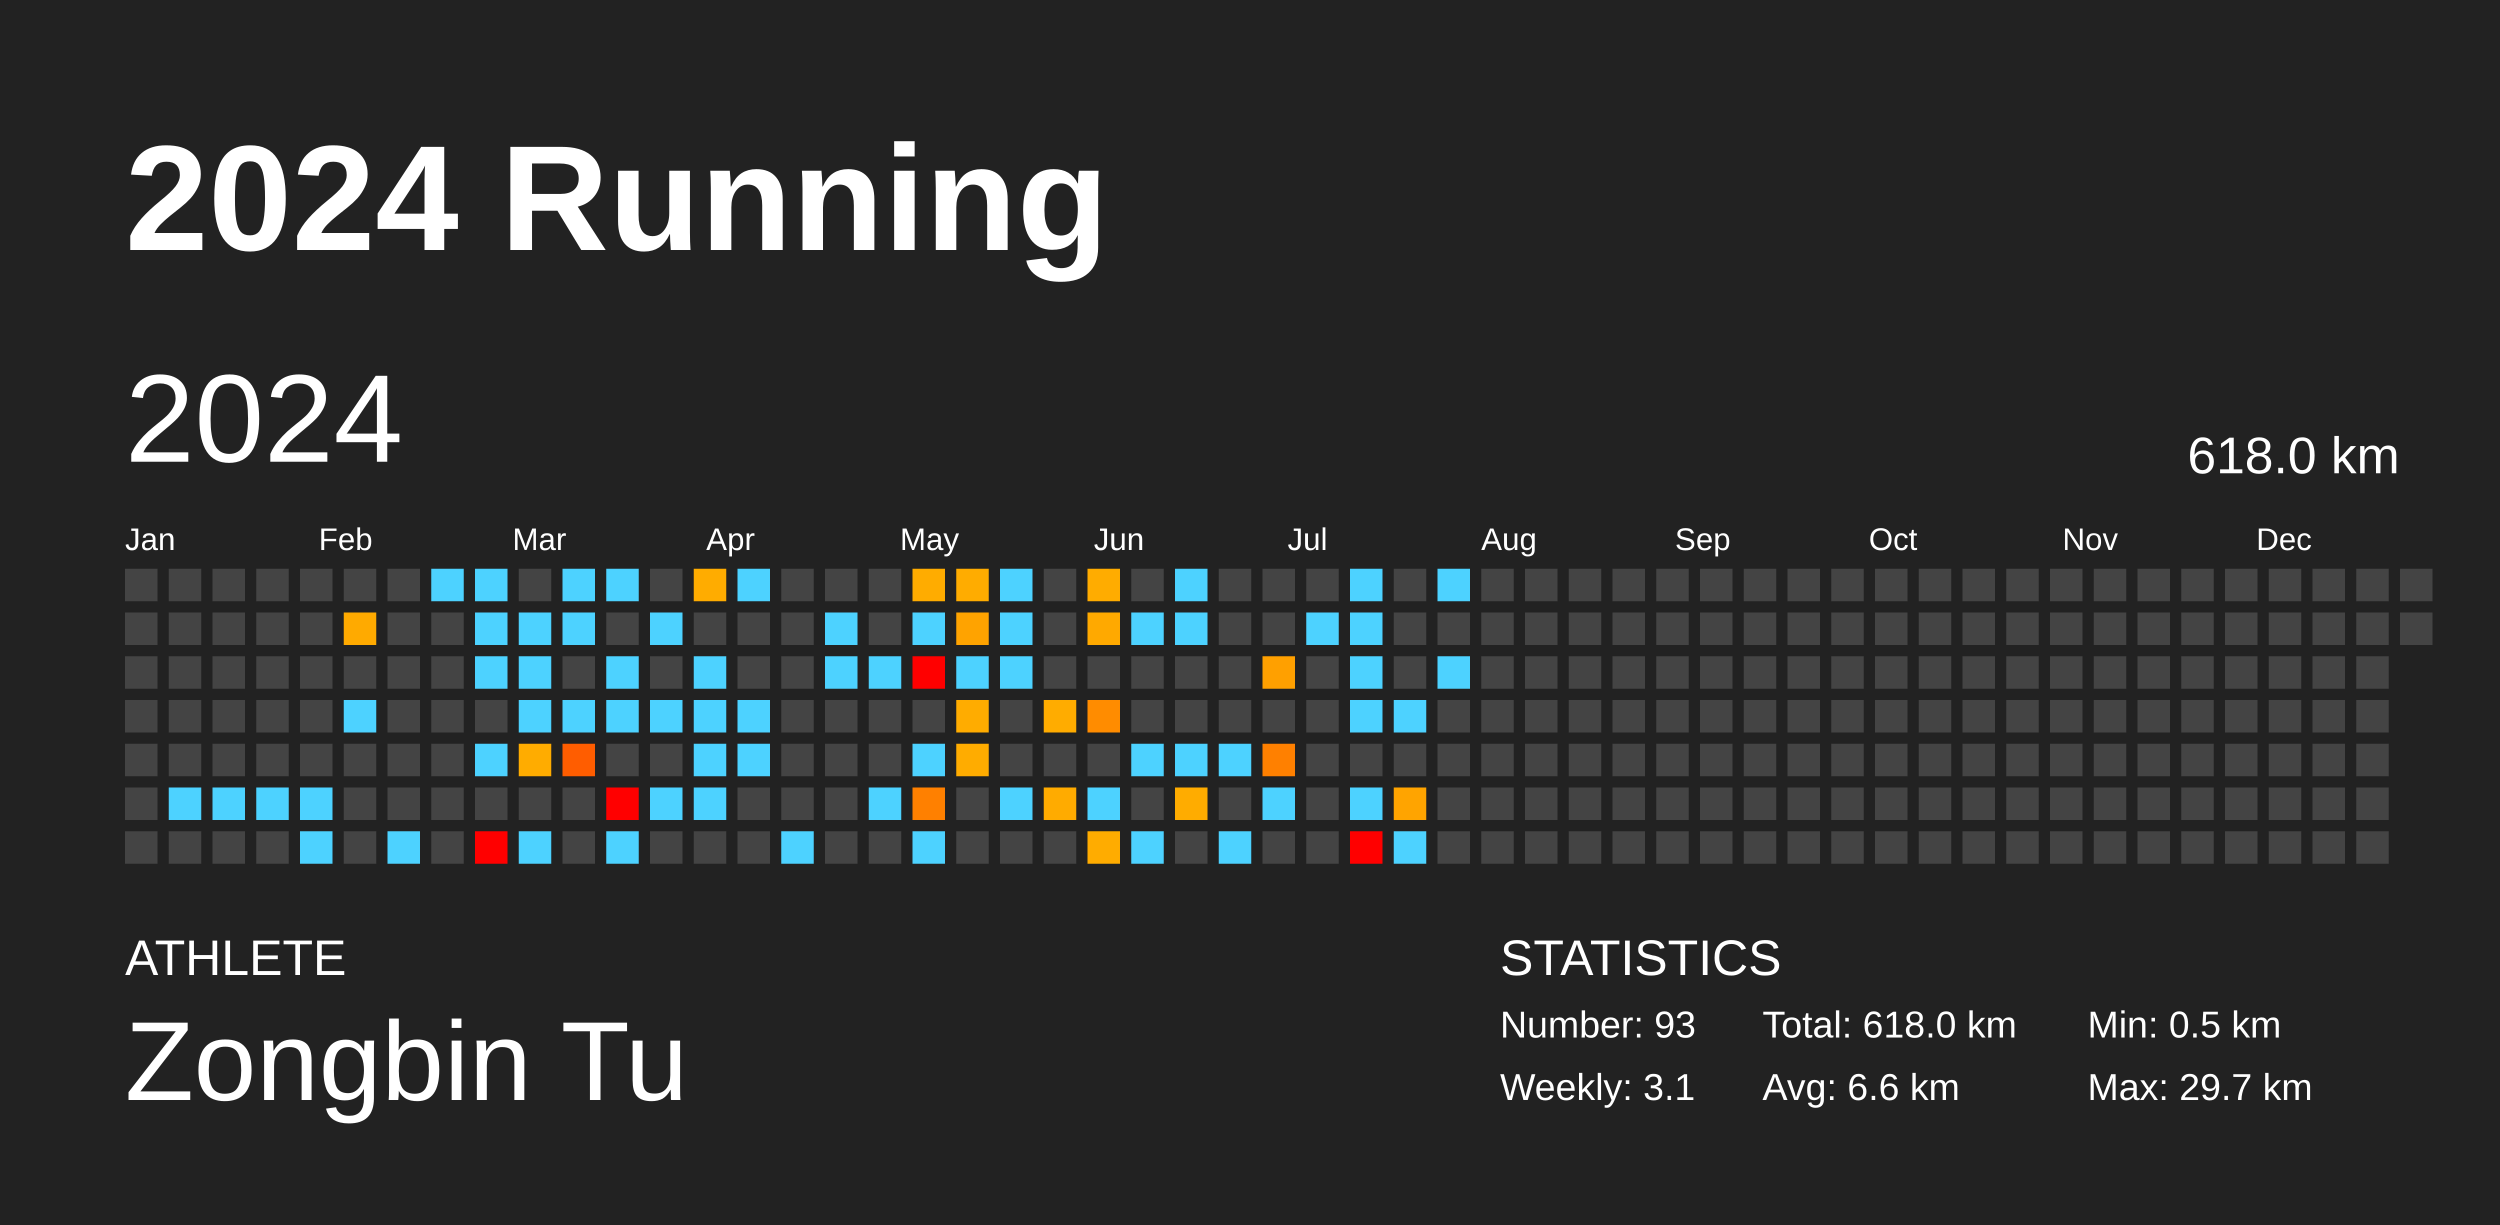
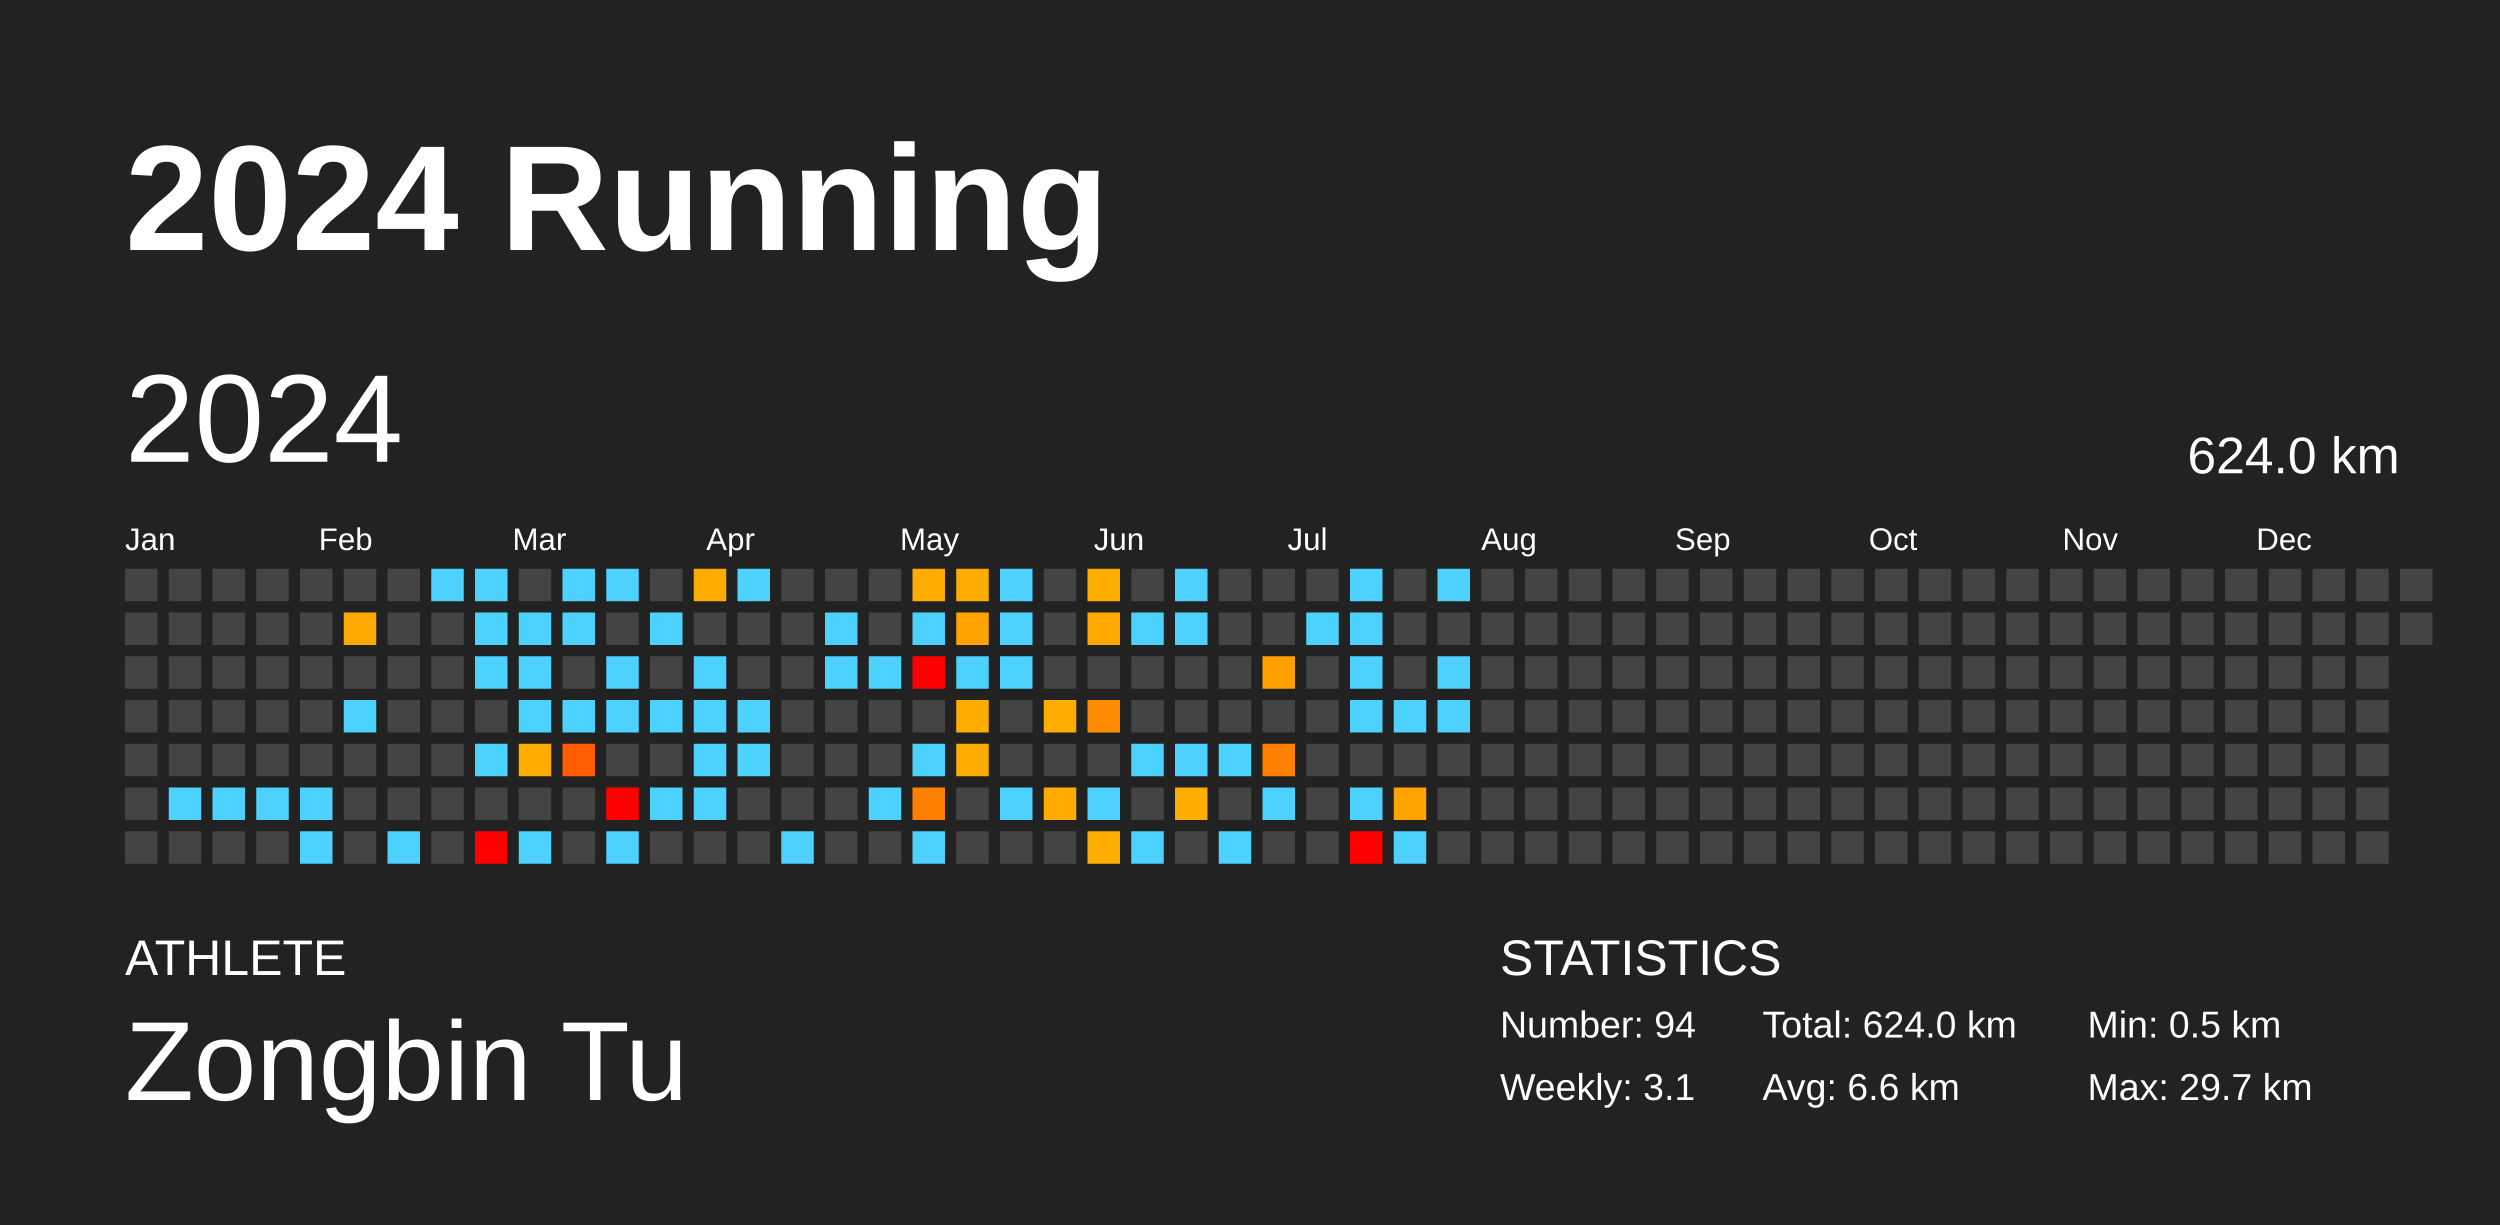
<svg xmlns="http://www.w3.org/2000/svg" baseProfile="full" height="98mm" version="1.1" viewBox="0,0,200,98" width="200mm">
  <defs />
  <rect fill="#222222" height="98" width="200" x="0" y="0" />
  <text fill="#FFFFFF" style="font-size:12px; font-family:Arial; font-weight:bold;" x="10" y="20">2024 Running</text>
  <text fill="#FFFFFF" style="font-size:4px; font-family:Arial" x="10" y="78">ATHLETE</text>
  <text fill="#FFFFFF" style="font-size:9px; font-family:Arial" x="10" y="88">Zongbin Tu</text>
  <text fill="#FFFFFF" style="font-size:4px; font-family:Arial" x="120" y="78">STATISTICS</text>
-   <text fill="#FFFFFF" style="font-size:3px; font-family:Arial" x="120" y="83">Number: 93</text>
+   <text fill="#FFFFFF" style="font-size:3px; font-family:Arial" x="120" y="83">Number: 94</text>
  <text fill="#FFFFFF" style="font-size:3px; font-family:Arial" x="120" y="88">Weekly: 3.1</text>
-   <text fill="#FFFFFF" style="font-size:3px; font-family:Arial" x="141" y="83">Total: 618.0 km</text>
+   <text fill="#FFFFFF" style="font-size:3px; font-family:Arial" x="141" y="83">Total: 624.0 km</text>
  <text fill="#FFFFFF" style="font-size:3px; font-family:Arial" x="141" y="88">Avg: 6.6 km</text>
  <text fill="#FFFFFF" style="font-size:3px; font-family:Arial" x="167" y="83">Min: 0.5 km</text>
  <text fill="#FFFFFF" style="font-size:3px; font-family:Arial" x="167" y="88">Max: 29.7 km</text>
  <text dominant-baseline="hanging" fill="#FFFFFF" style="font-size:10.0px; font-family:Arial;" x="10" y="30">2024</text>
-   <text dominant-baseline="hanging" fill="#FFFFFF" style="font-size:4.125px; font-family:Arial;" x="175" y="35">618.0 km</text>
+   <text dominant-baseline="hanging" fill="#FFFFFF" style="font-size:4.125px; font-family:Arial;" x="175" y="35">624.0 km</text>
  <text fill="#FFFFFF" style="font-size:2.5px; font-family:Arial" x="10.0" y="44">Jan</text>
  <text fill="#FFFFFF" style="font-size:2.5px; font-family:Arial" x="25.5" y="44">Feb</text>
  <text fill="#FFFFFF" style="font-size:2.5px; font-family:Arial" x="41.0" y="44">Mar</text>
  <text fill="#FFFFFF" style="font-size:2.5px; font-family:Arial" x="56.5" y="44">Apr</text>
  <text fill="#FFFFFF" style="font-size:2.5px; font-family:Arial" x="72.0" y="44">May</text>
  <text fill="#FFFFFF" style="font-size:2.5px; font-family:Arial" x="87.5" y="44">Jun</text>
  <text fill="#FFFFFF" style="font-size:2.5px; font-family:Arial" x="103.0" y="44">Jul</text>
  <text fill="#FFFFFF" style="font-size:2.5px; font-family:Arial" x="118.5" y="44">Aug</text>
  <text fill="#FFFFFF" style="font-size:2.5px; font-family:Arial" x="134.0" y="44">Sep</text>
  <text fill="#FFFFFF" style="font-size:2.5px; font-family:Arial" x="149.5" y="44">Oct</text>
  <text fill="#FFFFFF" style="font-size:2.5px; font-family:Arial" x="165.0" y="44">Nov</text>
  <text fill="#FFFFFF" style="font-size:2.5px; font-family:Arial" x="180.5" y="44">Dec</text>
  <rect fill="#444444" height="2.6" width="2.6" x="10.0" y="45.5" />
  <rect fill="#444444" height="2.6" width="2.6" x="10.0" y="49.0" />
  <rect fill="#444444" height="2.6" width="2.6" x="10.0" y="52.5" />
  <rect fill="#444444" height="2.6" width="2.6" x="10.0" y="56.0" />
  <rect fill="#444444" height="2.6" width="2.6" x="10.0" y="59.5" />
  <rect fill="#444444" height="2.6" width="2.6" x="10.0" y="63.0" />
  <rect fill="#444444" height="2.6" width="2.6" x="10.0" y="66.5" />
  <rect fill="#444444" height="2.6" width="2.6" x="13.5" y="45.5" />
  <rect fill="#444444" height="2.6" width="2.6" x="13.5" y="49.0" />
  <rect fill="#444444" height="2.6" width="2.6" x="13.5" y="52.5" />
  <rect fill="#444444" height="2.6" width="2.6" x="13.5" y="56.0" />
  <rect fill="#444444" height="2.6" width="2.6" x="13.5" y="59.5" />
  <rect fill="#4dd2ff" height="2.6" width="2.6" x="13.5" y="63.0" />
  <rect fill="#444444" height="2.6" width="2.6" x="13.5" y="66.5" />
  <rect fill="#444444" height="2.6" width="2.6" x="17.0" y="45.5" />
  <rect fill="#444444" height="2.6" width="2.6" x="17.0" y="49.0" />
  <rect fill="#444444" height="2.6" width="2.6" x="17.0" y="52.5" />
  <rect fill="#444444" height="2.6" width="2.6" x="17.0" y="56.0" />
  <rect fill="#444444" height="2.6" width="2.6" x="17.0" y="59.5" />
  <rect fill="#4dd2ff" height="2.6" width="2.6" x="17.0" y="63.0" />
  <rect fill="#444444" height="2.6" width="2.6" x="17.0" y="66.5" />
  <rect fill="#444444" height="2.6" width="2.6" x="20.5" y="45.5" />
  <rect fill="#444444" height="2.6" width="2.6" x="20.5" y="49.0" />
  <rect fill="#444444" height="2.6" width="2.6" x="20.5" y="52.5" />
  <rect fill="#444444" height="2.6" width="2.6" x="20.5" y="56.0" />
  <rect fill="#444444" height="2.6" width="2.6" x="20.5" y="59.5" />
  <rect fill="#4dd2ff" height="2.6" width="2.6" x="20.5" y="63.0" />
  <rect fill="#444444" height="2.6" width="2.6" x="20.5" y="66.5" />
  <rect fill="#444444" height="2.6" width="2.6" x="24.0" y="45.5" />
  <rect fill="#444444" height="2.6" width="2.6" x="24.0" y="49.0" />
  <rect fill="#444444" height="2.6" width="2.6" x="24.0" y="52.5" />
  <rect fill="#444444" height="2.6" width="2.6" x="24.0" y="56.0" />
  <rect fill="#444444" height="2.6" width="2.6" x="24.0" y="59.5" />
  <rect fill="#4dd2ff" height="2.6" width="2.6" x="24.0" y="63.0" />
  <rect fill="#4dd2ff" height="2.6" width="2.6" x="24.0" y="66.5" />
  <rect fill="#444444" height="2.6" width="2.6" x="27.5" y="45.5" />
  <rect fill="#ffaa00" height="2.6" width="2.6" x="27.5" y="49.0" />
  <rect fill="#444444" height="2.6" width="2.6" x="27.5" y="52.5" />
  <rect fill="#4dd2ff" height="2.6" width="2.6" x="27.5" y="56.0" />
  <rect fill="#444444" height="2.6" width="2.6" x="27.5" y="59.5" />
  <rect fill="#444444" height="2.6" width="2.6" x="27.5" y="63.0" />
  <rect fill="#444444" height="2.6" width="2.6" x="27.5" y="66.5" />
  <rect fill="#444444" height="2.6" width="2.6" x="31.0" y="45.5" />
  <rect fill="#444444" height="2.6" width="2.6" x="31.0" y="49.0" />
  <rect fill="#444444" height="2.6" width="2.6" x="31.0" y="52.5" />
  <rect fill="#444444" height="2.6" width="2.6" x="31.0" y="56.0" />
  <rect fill="#444444" height="2.6" width="2.6" x="31.0" y="59.5" />
  <rect fill="#444444" height="2.6" width="2.6" x="31.0" y="63.0" />
  <rect fill="#4dd2ff" height="2.6" width="2.6" x="31.0" y="66.5" />
  <rect fill="#4dd2ff" height="2.6" width="2.6" x="34.5" y="45.5" />
  <rect fill="#444444" height="2.6" width="2.6" x="34.5" y="49.0" />
  <rect fill="#444444" height="2.6" width="2.6" x="34.5" y="52.5" />
  <rect fill="#444444" height="2.6" width="2.6" x="34.5" y="56.0" />
  <rect fill="#444444" height="2.6" width="2.6" x="34.5" y="59.5" />
  <rect fill="#444444" height="2.6" width="2.6" x="34.5" y="63.0" />
  <rect fill="#444444" height="2.6" width="2.6" x="34.5" y="66.5" />
  <rect fill="#4dd2ff" height="2.6" width="2.6" x="38.0" y="45.5" />
  <rect fill="#4dd2ff" height="2.6" width="2.6" x="38.0" y="49.0" />
  <rect fill="#4dd2ff" height="2.6" width="2.6" x="38.0" y="52.5" />
  <rect fill="#444444" height="2.6" width="2.6" x="38.0" y="56.0" />
  <rect fill="#4dd2ff" height="2.6" width="2.6" x="38.0" y="59.5" />
  <rect fill="#444444" height="2.6" width="2.6" x="38.0" y="63.0" />
  <rect fill="red" height="2.6" width="2.6" x="38.0" y="66.5" />
  <rect fill="#444444" height="2.6" width="2.6" x="41.5" y="45.5" />
  <rect fill="#4dd2ff" height="2.6" width="2.6" x="41.5" y="49.0" />
  <rect fill="#4dd2ff" height="2.6" width="2.6" x="41.5" y="52.5" />
  <rect fill="#4dd2ff" height="2.6" width="2.6" x="41.5" y="56.0" />
  <rect fill="#ffac00" height="2.6" width="2.6" x="41.5" y="59.5" />
  <rect fill="#444444" height="2.6" width="2.6" x="41.5" y="63.0" />
  <rect fill="#4dd2ff" height="2.6" width="2.6" x="41.5" y="66.5" />
  <rect fill="#4dd2ff" height="2.6" width="2.6" x="45.0" y="45.5" />
  <rect fill="#4dd2ff" height="2.6" width="2.6" x="45.0" y="49.0" />
  <rect fill="#444444" height="2.6" width="2.6" x="45.0" y="52.5" />
  <rect fill="#4dd2ff" height="2.6" width="2.6" x="45.0" y="56.0" />
  <rect fill="#ff5d00" height="2.6" width="2.6" x="45.0" y="59.5" />
  <rect fill="#444444" height="2.6" width="2.6" x="45.0" y="63.0" />
  <rect fill="#444444" height="2.6" width="2.6" x="45.0" y="66.5" />
  <rect fill="#4dd2ff" height="2.6" width="2.6" x="48.5" y="45.5" />
  <rect fill="#444444" height="2.6" width="2.6" x="48.5" y="49.0" />
  <rect fill="#4dd2ff" height="2.6" width="2.6" x="48.5" y="52.5" />
  <rect fill="#4dd2ff" height="2.6" width="2.6" x="48.5" y="56.0" />
  <rect fill="#444444" height="2.6" width="2.6" x="48.5" y="59.5" />
  <rect fill="red" height="2.6" width="2.6" x="48.5" y="63.0" />
  <rect fill="#4dd2ff" height="2.6" width="2.6" x="48.5" y="66.5" />
  <rect fill="#444444" height="2.6" width="2.6" x="52.0" y="45.5" />
  <rect fill="#4dd2ff" height="2.6" width="2.6" x="52.0" y="49.0" />
  <rect fill="#444444" height="2.6" width="2.6" x="52.0" y="52.5" />
  <rect fill="#4dd2ff" height="2.6" width="2.6" x="52.0" y="56.0" />
  <rect fill="#444444" height="2.6" width="2.6" x="52.0" y="59.5" />
  <rect fill="#4dd2ff" height="2.6" width="2.6" x="52.0" y="63.0" />
  <rect fill="#444444" height="2.6" width="2.6" x="52.0" y="66.5" />
  <rect fill="#ffac00" height="2.6" width="2.6" x="55.5" y="45.5" />
  <rect fill="#444444" height="2.6" width="2.6" x="55.5" y="49.0" />
  <rect fill="#4dd2ff" height="2.6" width="2.6" x="55.5" y="52.5" />
  <rect fill="#4dd2ff" height="2.6" width="2.6" x="55.5" y="56.0" />
  <rect fill="#4dd2ff" height="2.6" width="2.6" x="55.5" y="59.5" />
  <rect fill="#4dd2ff" height="2.6" width="2.6" x="55.5" y="63.0" />
  <rect fill="#444444" height="2.6" width="2.6" x="55.5" y="66.5" />
  <rect fill="#4dd2ff" height="2.6" width="2.6" x="59.0" y="45.5" />
  <rect fill="#444444" height="2.6" width="2.6" x="59.0" y="49.0" />
  <rect fill="#444444" height="2.6" width="2.6" x="59.0" y="52.5" />
  <rect fill="#4dd2ff" height="2.6" width="2.6" x="59.0" y="56.0" />
  <rect fill="#4dd2ff" height="2.6" width="2.6" x="59.0" y="59.5" />
  <rect fill="#444444" height="2.6" width="2.6" x="59.0" y="63.0" />
  <rect fill="#444444" height="2.6" width="2.6" x="59.0" y="66.5" />
  <rect fill="#444444" height="2.6" width="2.6" x="62.5" y="45.5" />
  <rect fill="#444444" height="2.6" width="2.6" x="62.5" y="49.0" />
  <rect fill="#444444" height="2.6" width="2.6" x="62.5" y="52.5" />
  <rect fill="#444444" height="2.6" width="2.6" x="62.5" y="56.0" />
  <rect fill="#444444" height="2.6" width="2.6" x="62.5" y="59.5" />
  <rect fill="#444444" height="2.6" width="2.6" x="62.5" y="63.0" />
  <rect fill="#4dd2ff" height="2.6" width="2.6" x="62.5" y="66.5" />
  <rect fill="#444444" height="2.6" width="2.6" x="66.0" y="45.5" />
  <rect fill="#4dd2ff" height="2.6" width="2.6" x="66.0" y="49.0" />
  <rect fill="#4dd2ff" height="2.6" width="2.6" x="66.0" y="52.5" />
  <rect fill="#444444" height="2.6" width="2.6" x="66.0" y="56.0" />
  <rect fill="#444444" height="2.6" width="2.6" x="66.0" y="59.5" />
  <rect fill="#444444" height="2.6" width="2.6" x="66.0" y="63.0" />
  <rect fill="#444444" height="2.6" width="2.6" x="66.0" y="66.5" />
  <rect fill="#444444" height="2.6" width="2.6" x="69.5" y="45.5" />
  <rect fill="#444444" height="2.6" width="2.6" x="69.5" y="49.0" />
  <rect fill="#4dd2ff" height="2.6" width="2.6" x="69.5" y="52.5" />
  <rect fill="#444444" height="2.6" width="2.6" x="69.5" y="56.0" />
  <rect fill="#444444" height="2.6" width="2.6" x="69.5" y="59.5" />
  <rect fill="#4dd2ff" height="2.6" width="2.6" x="69.5" y="63.0" />
  <rect fill="#444444" height="2.6" width="2.6" x="69.5" y="66.5" />
  <rect fill="#ffac00" height="2.6" width="2.6" x="73.0" y="45.5" />
  <rect fill="#4dd2ff" height="2.6" width="2.6" x="73.0" y="49.0" />
  <rect fill="red" height="2.6" width="2.6" x="73.0" y="52.5" />
  <rect fill="#444444" height="2.6" width="2.6" x="73.0" y="56.0" />
  <rect fill="#4dd2ff" height="2.6" width="2.6" x="73.0" y="59.5" />
  <rect fill="#ff8000" height="2.6" width="2.6" x="73.0" y="63.0" />
  <rect fill="#4dd2ff" height="2.6" width="2.6" x="73.0" y="66.5" />
  <rect fill="#ffac00" height="2.6" width="2.6" x="76.5" y="45.5" />
  <rect fill="#ffa300" height="2.6" width="2.6" x="76.5" y="49.0" />
  <rect fill="#4dd2ff" height="2.6" width="2.6" x="76.5" y="52.5" />
  <rect fill="#ffac00" height="2.6" width="2.6" x="76.5" y="56.0" />
  <rect fill="#ffac00" height="2.6" width="2.6" x="76.5" y="59.5" />
  <rect fill="#444444" height="2.6" width="2.6" x="76.5" y="63.0" />
  <rect fill="#444444" height="2.6" width="2.6" x="76.5" y="66.5" />
  <rect fill="#4dd2ff" height="2.6" width="2.6" x="80.0" y="45.5" />
  <rect fill="#4dd2ff" height="2.6" width="2.6" x="80.0" y="49.0" />
  <rect fill="#4dd2ff" height="2.6" width="2.6" x="80.0" y="52.5" />
  <rect fill="#444444" height="2.6" width="2.6" x="80.0" y="56.0" />
  <rect fill="#444444" height="2.6" width="2.6" x="80.0" y="59.5" />
  <rect fill="#4dd2ff" height="2.6" width="2.6" x="80.0" y="63.0" />
  <rect fill="#444444" height="2.6" width="2.6" x="80.0" y="66.5" />
  <rect fill="#444444" height="2.6" width="2.6" x="83.5" y="45.5" />
  <rect fill="#444444" height="2.6" width="2.6" x="83.5" y="49.0" />
  <rect fill="#444444" height="2.6" width="2.6" x="83.5" y="52.5" />
  <rect fill="#ffac00" height="2.6" width="2.6" x="83.5" y="56.0" />
  <rect fill="#444444" height="2.6" width="2.6" x="83.5" y="59.5" />
  <rect fill="#ffab00" height="2.6" width="2.6" x="83.5" y="63.0" />
  <rect fill="#444444" height="2.6" width="2.6" x="83.5" y="66.5" />
  <rect fill="#ffac00" height="2.6" width="2.6" x="87.0" y="45.5" />
  <rect fill="#ffa900" height="2.6" width="2.6" x="87.0" y="49.0" />
  <rect fill="#444444" height="2.6" width="2.6" x="87.0" y="52.5" />
  <rect fill="#ff8c00" height="2.6" width="2.6" x="87.0" y="56.0" />
  <rect fill="#444444" height="2.6" width="2.6" x="87.0" y="59.5" />
  <rect fill="#4dd2ff" height="2.6" width="2.6" x="87.0" y="63.0" />
  <rect fill="#ffac00" height="2.6" width="2.6" x="87.0" y="66.5" />
  <rect fill="#444444" height="2.6" width="2.6" x="90.5" y="45.5" />
  <rect fill="#4dd2ff" height="2.6" width="2.6" x="90.5" y="49.0" />
  <rect fill="#444444" height="2.6" width="2.6" x="90.5" y="52.5" />
  <rect fill="#444444" height="2.6" width="2.6" x="90.5" y="56.0" />
  <rect fill="#4dd2ff" height="2.6" width="2.6" x="90.5" y="59.5" />
  <rect fill="#444444" height="2.6" width="2.6" x="90.5" y="63.0" />
  <rect fill="#4dd2ff" height="2.6" width="2.6" x="90.5" y="66.5" />
  <rect fill="#4dd2ff" height="2.6" width="2.6" x="94.0" y="45.5" />
  <rect fill="#4dd2ff" height="2.6" width="2.6" x="94.0" y="49.0" />
  <rect fill="#444444" height="2.6" width="2.6" x="94.0" y="52.5" />
  <rect fill="#444444" height="2.6" width="2.6" x="94.0" y="56.0" />
  <rect fill="#4dd2ff" height="2.6" width="2.6" x="94.0" y="59.5" />
  <rect fill="#ffac00" height="2.6" width="2.6" x="94.0" y="63.0" />
  <rect fill="#444444" height="2.6" width="2.6" x="94.0" y="66.5" />
  <rect fill="#444444" height="2.6" width="2.6" x="97.5" y="45.5" />
  <rect fill="#444444" height="2.6" width="2.6" x="97.5" y="49.0" />
  <rect fill="#444444" height="2.6" width="2.6" x="97.5" y="52.5" />
  <rect fill="#444444" height="2.6" width="2.6" x="97.5" y="56.0" />
  <rect fill="#4dd2ff" height="2.6" width="2.6" x="97.5" y="59.5" />
  <rect fill="#444444" height="2.6" width="2.6" x="97.5" y="63.0" />
  <rect fill="#4dd2ff" height="2.6" width="2.6" x="97.5" y="66.5" />
  <rect fill="#444444" height="2.6" width="2.6" x="101.0" y="45.5" />
  <rect fill="#444444" height="2.6" width="2.6" x="101.0" y="49.0" />
  <rect fill="#ffa000" height="2.6" width="2.6" x="101.0" y="52.5" />
  <rect fill="#444444" height="2.6" width="2.6" x="101.0" y="56.0" />
  <rect fill="#ff8000" height="2.6" width="2.6" x="101.0" y="59.5" />
  <rect fill="#4dd2ff" height="2.6" width="2.6" x="101.0" y="63.0" />
  <rect fill="#444444" height="2.6" width="2.6" x="101.0" y="66.5" />
  <rect fill="#444444" height="2.6" width="2.6" x="104.5" y="45.5" />
  <rect fill="#4dd2ff" height="2.6" width="2.6" x="104.5" y="49.0" />
  <rect fill="#444444" height="2.6" width="2.6" x="104.5" y="52.5" />
  <rect fill="#444444" height="2.6" width="2.6" x="104.5" y="56.0" />
  <rect fill="#444444" height="2.6" width="2.6" x="104.5" y="59.5" />
  <rect fill="#444444" height="2.6" width="2.6" x="104.5" y="63.0" />
  <rect fill="#444444" height="2.6" width="2.6" x="104.5" y="66.5" />
  <rect fill="#4dd2ff" height="2.6" width="2.6" x="108.0" y="45.5" />
  <rect fill="#4dd2ff" height="2.6" width="2.6" x="108.0" y="49.0" />
  <rect fill="#4dd2ff" height="2.6" width="2.6" x="108.0" y="52.5" />
  <rect fill="#4dd2ff" height="2.6" width="2.6" x="108.0" y="56.0" />
  <rect fill="#444444" height="2.6" width="2.6" x="108.0" y="59.5" />
  <rect fill="#4dd2ff" height="2.6" width="2.6" x="108.0" y="63.0" />
  <rect fill="red" height="2.6" width="2.6" x="108.0" y="66.5" />
  <rect fill="#444444" height="2.6" width="2.6" x="111.5" y="45.5" />
  <rect fill="#444444" height="2.6" width="2.6" x="111.5" y="49.0" />
  <rect fill="#444444" height="2.6" width="2.6" x="111.5" y="52.5" />
  <rect fill="#4dd2ff" height="2.6" width="2.6" x="111.5" y="56.0" />
  <rect fill="#444444" height="2.6" width="2.6" x="111.5" y="59.5" />
  <rect fill="#ffa400" height="2.6" width="2.6" x="111.5" y="63.0" />
  <rect fill="#4dd2ff" height="2.6" width="2.6" x="111.5" y="66.5" />
  <rect fill="#4dd2ff" height="2.6" width="2.6" x="115.0" y="45.5" />
  <rect fill="#444444" height="2.6" width="2.6" x="115.0" y="49.0" />
  <rect fill="#4dd2ff" height="2.6" width="2.6" x="115.0" y="52.5" />
-   <rect fill="#444444" height="2.6" width="2.6" x="115.0" y="56.0" />
+   <rect fill="#4dd2ff" height="2.6" width="2.6" x="115.0" y="56.0" />
  <rect fill="#444444" height="2.6" width="2.6" x="115.0" y="59.5" />
  <rect fill="#444444" height="2.6" width="2.6" x="115.0" y="63.0" />
  <rect fill="#444444" height="2.6" width="2.6" x="115.0" y="66.5" />
  <rect fill="#444444" height="2.6" width="2.6" x="118.5" y="45.5" />
  <rect fill="#444444" height="2.6" width="2.6" x="118.5" y="49.0" />
  <rect fill="#444444" height="2.6" width="2.6" x="118.5" y="52.5" />
  <rect fill="#444444" height="2.6" width="2.6" x="118.5" y="56.0" />
  <rect fill="#444444" height="2.6" width="2.6" x="118.5" y="59.5" />
  <rect fill="#444444" height="2.6" width="2.6" x="118.5" y="63.0" />
  <rect fill="#444444" height="2.6" width="2.6" x="118.5" y="66.5" />
  <rect fill="#444444" height="2.6" width="2.6" x="122.0" y="45.5" />
  <rect fill="#444444" height="2.6" width="2.6" x="122.0" y="49.0" />
  <rect fill="#444444" height="2.6" width="2.6" x="122.0" y="52.5" />
  <rect fill="#444444" height="2.6" width="2.6" x="122.0" y="56.0" />
  <rect fill="#444444" height="2.6" width="2.6" x="122.0" y="59.5" />
  <rect fill="#444444" height="2.6" width="2.6" x="122.0" y="63.0" />
  <rect fill="#444444" height="2.6" width="2.6" x="122.0" y="66.5" />
  <rect fill="#444444" height="2.6" width="2.6" x="125.5" y="45.5" />
  <rect fill="#444444" height="2.6" width="2.6" x="125.5" y="49.0" />
  <rect fill="#444444" height="2.6" width="2.6" x="125.5" y="52.5" />
  <rect fill="#444444" height="2.6" width="2.6" x="125.5" y="56.0" />
  <rect fill="#444444" height="2.6" width="2.6" x="125.5" y="59.5" />
  <rect fill="#444444" height="2.6" width="2.6" x="125.5" y="63.0" />
  <rect fill="#444444" height="2.6" width="2.6" x="125.5" y="66.5" />
  <rect fill="#444444" height="2.6" width="2.6" x="129.0" y="45.5" />
  <rect fill="#444444" height="2.6" width="2.6" x="129.0" y="49.0" />
  <rect fill="#444444" height="2.6" width="2.6" x="129.0" y="52.5" />
  <rect fill="#444444" height="2.6" width="2.6" x="129.0" y="56.0" />
  <rect fill="#444444" height="2.6" width="2.6" x="129.0" y="59.5" />
  <rect fill="#444444" height="2.6" width="2.6" x="129.0" y="63.0" />
  <rect fill="#444444" height="2.6" width="2.6" x="129.0" y="66.5" />
  <rect fill="#444444" height="2.6" width="2.6" x="132.5" y="45.5" />
  <rect fill="#444444" height="2.6" width="2.6" x="132.5" y="49.0" />
  <rect fill="#444444" height="2.6" width="2.6" x="132.5" y="52.5" />
  <rect fill="#444444" height="2.6" width="2.6" x="132.5" y="56.0" />
  <rect fill="#444444" height="2.6" width="2.6" x="132.5" y="59.5" />
  <rect fill="#444444" height="2.6" width="2.6" x="132.5" y="63.0" />
  <rect fill="#444444" height="2.6" width="2.6" x="132.5" y="66.5" />
  <rect fill="#444444" height="2.6" width="2.6" x="136.0" y="45.5" />
  <rect fill="#444444" height="2.6" width="2.6" x="136.0" y="49.0" />
  <rect fill="#444444" height="2.6" width="2.6" x="136.0" y="52.5" />
  <rect fill="#444444" height="2.6" width="2.6" x="136.0" y="56.0" />
  <rect fill="#444444" height="2.6" width="2.6" x="136.0" y="59.5" />
  <rect fill="#444444" height="2.6" width="2.6" x="136.0" y="63.0" />
  <rect fill="#444444" height="2.6" width="2.6" x="136.0" y="66.5" />
  <rect fill="#444444" height="2.6" width="2.6" x="139.5" y="45.5" />
  <rect fill="#444444" height="2.6" width="2.6" x="139.5" y="49.0" />
  <rect fill="#444444" height="2.6" width="2.6" x="139.5" y="52.5" />
  <rect fill="#444444" height="2.6" width="2.6" x="139.5" y="56.0" />
  <rect fill="#444444" height="2.6" width="2.6" x="139.5" y="59.5" />
  <rect fill="#444444" height="2.6" width="2.6" x="139.5" y="63.0" />
  <rect fill="#444444" height="2.6" width="2.6" x="139.5" y="66.5" />
  <rect fill="#444444" height="2.6" width="2.6" x="143.0" y="45.5" />
  <rect fill="#444444" height="2.6" width="2.6" x="143.0" y="49.0" />
  <rect fill="#444444" height="2.6" width="2.6" x="143.0" y="52.5" />
  <rect fill="#444444" height="2.6" width="2.6" x="143.0" y="56.0" />
  <rect fill="#444444" height="2.6" width="2.6" x="143.0" y="59.5" />
  <rect fill="#444444" height="2.6" width="2.6" x="143.0" y="63.0" />
  <rect fill="#444444" height="2.6" width="2.6" x="143.0" y="66.5" />
  <rect fill="#444444" height="2.6" width="2.6" x="146.5" y="45.5" />
  <rect fill="#444444" height="2.6" width="2.6" x="146.5" y="49.0" />
  <rect fill="#444444" height="2.6" width="2.6" x="146.5" y="52.5" />
  <rect fill="#444444" height="2.6" width="2.6" x="146.5" y="56.0" />
  <rect fill="#444444" height="2.6" width="2.6" x="146.5" y="59.5" />
  <rect fill="#444444" height="2.6" width="2.6" x="146.5" y="63.0" />
  <rect fill="#444444" height="2.6" width="2.6" x="146.5" y="66.5" />
  <rect fill="#444444" height="2.6" width="2.6" x="150.0" y="45.5" />
  <rect fill="#444444" height="2.6" width="2.6" x="150.0" y="49.0" />
  <rect fill="#444444" height="2.6" width="2.6" x="150.0" y="52.5" />
  <rect fill="#444444" height="2.6" width="2.6" x="150.0" y="56.0" />
  <rect fill="#444444" height="2.6" width="2.6" x="150.0" y="59.5" />
  <rect fill="#444444" height="2.6" width="2.6" x="150.0" y="63.0" />
  <rect fill="#444444" height="2.6" width="2.6" x="150.0" y="66.5" />
  <rect fill="#444444" height="2.6" width="2.6" x="153.5" y="45.5" />
  <rect fill="#444444" height="2.6" width="2.6" x="153.5" y="49.0" />
  <rect fill="#444444" height="2.6" width="2.6" x="153.5" y="52.5" />
  <rect fill="#444444" height="2.6" width="2.6" x="153.5" y="56.0" />
  <rect fill="#444444" height="2.6" width="2.6" x="153.5" y="59.5" />
  <rect fill="#444444" height="2.6" width="2.6" x="153.5" y="63.0" />
  <rect fill="#444444" height="2.6" width="2.6" x="153.5" y="66.5" />
  <rect fill="#444444" height="2.6" width="2.6" x="157.0" y="45.5" />
  <rect fill="#444444" height="2.6" width="2.6" x="157.0" y="49.0" />
  <rect fill="#444444" height="2.6" width="2.6" x="157.0" y="52.5" />
  <rect fill="#444444" height="2.6" width="2.6" x="157.0" y="56.0" />
  <rect fill="#444444" height="2.6" width="2.6" x="157.0" y="59.5" />
  <rect fill="#444444" height="2.6" width="2.6" x="157.0" y="63.0" />
  <rect fill="#444444" height="2.6" width="2.6" x="157.0" y="66.5" />
  <rect fill="#444444" height="2.6" width="2.6" x="160.5" y="45.5" />
  <rect fill="#444444" height="2.6" width="2.6" x="160.5" y="49.0" />
  <rect fill="#444444" height="2.6" width="2.6" x="160.5" y="52.5" />
  <rect fill="#444444" height="2.6" width="2.6" x="160.5" y="56.0" />
  <rect fill="#444444" height="2.6" width="2.6" x="160.5" y="59.5" />
  <rect fill="#444444" height="2.6" width="2.6" x="160.5" y="63.0" />
  <rect fill="#444444" height="2.6" width="2.6" x="160.5" y="66.5" />
  <rect fill="#444444" height="2.6" width="2.6" x="164.0" y="45.5" />
  <rect fill="#444444" height="2.6" width="2.6" x="164.0" y="49.0" />
  <rect fill="#444444" height="2.6" width="2.6" x="164.0" y="52.5" />
  <rect fill="#444444" height="2.6" width="2.6" x="164.0" y="56.0" />
  <rect fill="#444444" height="2.6" width="2.6" x="164.0" y="59.5" />
  <rect fill="#444444" height="2.6" width="2.6" x="164.0" y="63.0" />
  <rect fill="#444444" height="2.6" width="2.6" x="164.0" y="66.5" />
  <rect fill="#444444" height="2.6" width="2.6" x="167.5" y="45.5" />
  <rect fill="#444444" height="2.6" width="2.6" x="167.5" y="49.0" />
  <rect fill="#444444" height="2.6" width="2.6" x="167.5" y="52.5" />
  <rect fill="#444444" height="2.6" width="2.6" x="167.5" y="56.0" />
  <rect fill="#444444" height="2.6" width="2.6" x="167.5" y="59.5" />
  <rect fill="#444444" height="2.6" width="2.6" x="167.5" y="63.0" />
  <rect fill="#444444" height="2.6" width="2.6" x="167.5" y="66.5" />
  <rect fill="#444444" height="2.6" width="2.6" x="171.0" y="45.5" />
  <rect fill="#444444" height="2.6" width="2.6" x="171.0" y="49.0" />
  <rect fill="#444444" height="2.6" width="2.6" x="171.0" y="52.5" />
  <rect fill="#444444" height="2.6" width="2.6" x="171.0" y="56.0" />
  <rect fill="#444444" height="2.6" width="2.6" x="171.0" y="59.5" />
  <rect fill="#444444" height="2.6" width="2.6" x="171.0" y="63.0" />
  <rect fill="#444444" height="2.6" width="2.6" x="171.0" y="66.5" />
  <rect fill="#444444" height="2.6" width="2.6" x="174.5" y="45.5" />
  <rect fill="#444444" height="2.6" width="2.6" x="174.5" y="49.0" />
  <rect fill="#444444" height="2.6" width="2.6" x="174.5" y="52.5" />
  <rect fill="#444444" height="2.6" width="2.6" x="174.5" y="56.0" />
  <rect fill="#444444" height="2.6" width="2.6" x="174.5" y="59.5" />
  <rect fill="#444444" height="2.6" width="2.6" x="174.5" y="63.0" />
  <rect fill="#444444" height="2.6" width="2.6" x="174.5" y="66.5" />
  <rect fill="#444444" height="2.6" width="2.6" x="178.0" y="45.5" />
  <rect fill="#444444" height="2.6" width="2.6" x="178.0" y="49.0" />
  <rect fill="#444444" height="2.6" width="2.6" x="178.0" y="52.5" />
  <rect fill="#444444" height="2.6" width="2.6" x="178.0" y="56.0" />
  <rect fill="#444444" height="2.6" width="2.6" x="178.0" y="59.5" />
  <rect fill="#444444" height="2.6" width="2.6" x="178.0" y="63.0" />
  <rect fill="#444444" height="2.6" width="2.6" x="178.0" y="66.5" />
  <rect fill="#444444" height="2.6" width="2.6" x="181.5" y="45.5" />
  <rect fill="#444444" height="2.6" width="2.6" x="181.5" y="49.0" />
  <rect fill="#444444" height="2.6" width="2.6" x="181.5" y="52.5" />
  <rect fill="#444444" height="2.6" width="2.6" x="181.5" y="56.0" />
  <rect fill="#444444" height="2.6" width="2.6" x="181.5" y="59.5" />
  <rect fill="#444444" height="2.6" width="2.6" x="181.5" y="63.0" />
  <rect fill="#444444" height="2.6" width="2.6" x="181.5" y="66.5" />
  <rect fill="#444444" height="2.6" width="2.6" x="185.0" y="45.5" />
  <rect fill="#444444" height="2.6" width="2.6" x="185.0" y="49.0" />
  <rect fill="#444444" height="2.6" width="2.6" x="185.0" y="52.5" />
  <rect fill="#444444" height="2.6" width="2.6" x="185.0" y="56.0" />
  <rect fill="#444444" height="2.6" width="2.6" x="185.0" y="59.5" />
  <rect fill="#444444" height="2.6" width="2.6" x="185.0" y="63.0" />
  <rect fill="#444444" height="2.6" width="2.6" x="185.0" y="66.5" />
  <rect fill="#444444" height="2.6" width="2.6" x="188.5" y="45.5" />
  <rect fill="#444444" height="2.6" width="2.6" x="188.5" y="49.0" />
  <rect fill="#444444" height="2.6" width="2.6" x="188.5" y="52.5" />
  <rect fill="#444444" height="2.6" width="2.6" x="188.5" y="56.0" />
  <rect fill="#444444" height="2.6" width="2.6" x="188.5" y="59.5" />
  <rect fill="#444444" height="2.6" width="2.6" x="188.5" y="63.0" />
  <rect fill="#444444" height="2.6" width="2.6" x="188.5" y="66.5" />
  <rect fill="#444444" height="2.6" width="2.6" x="192.0" y="45.5" />
  <rect fill="#444444" height="2.6" width="2.6" x="192.0" y="49.0" />
</svg>
